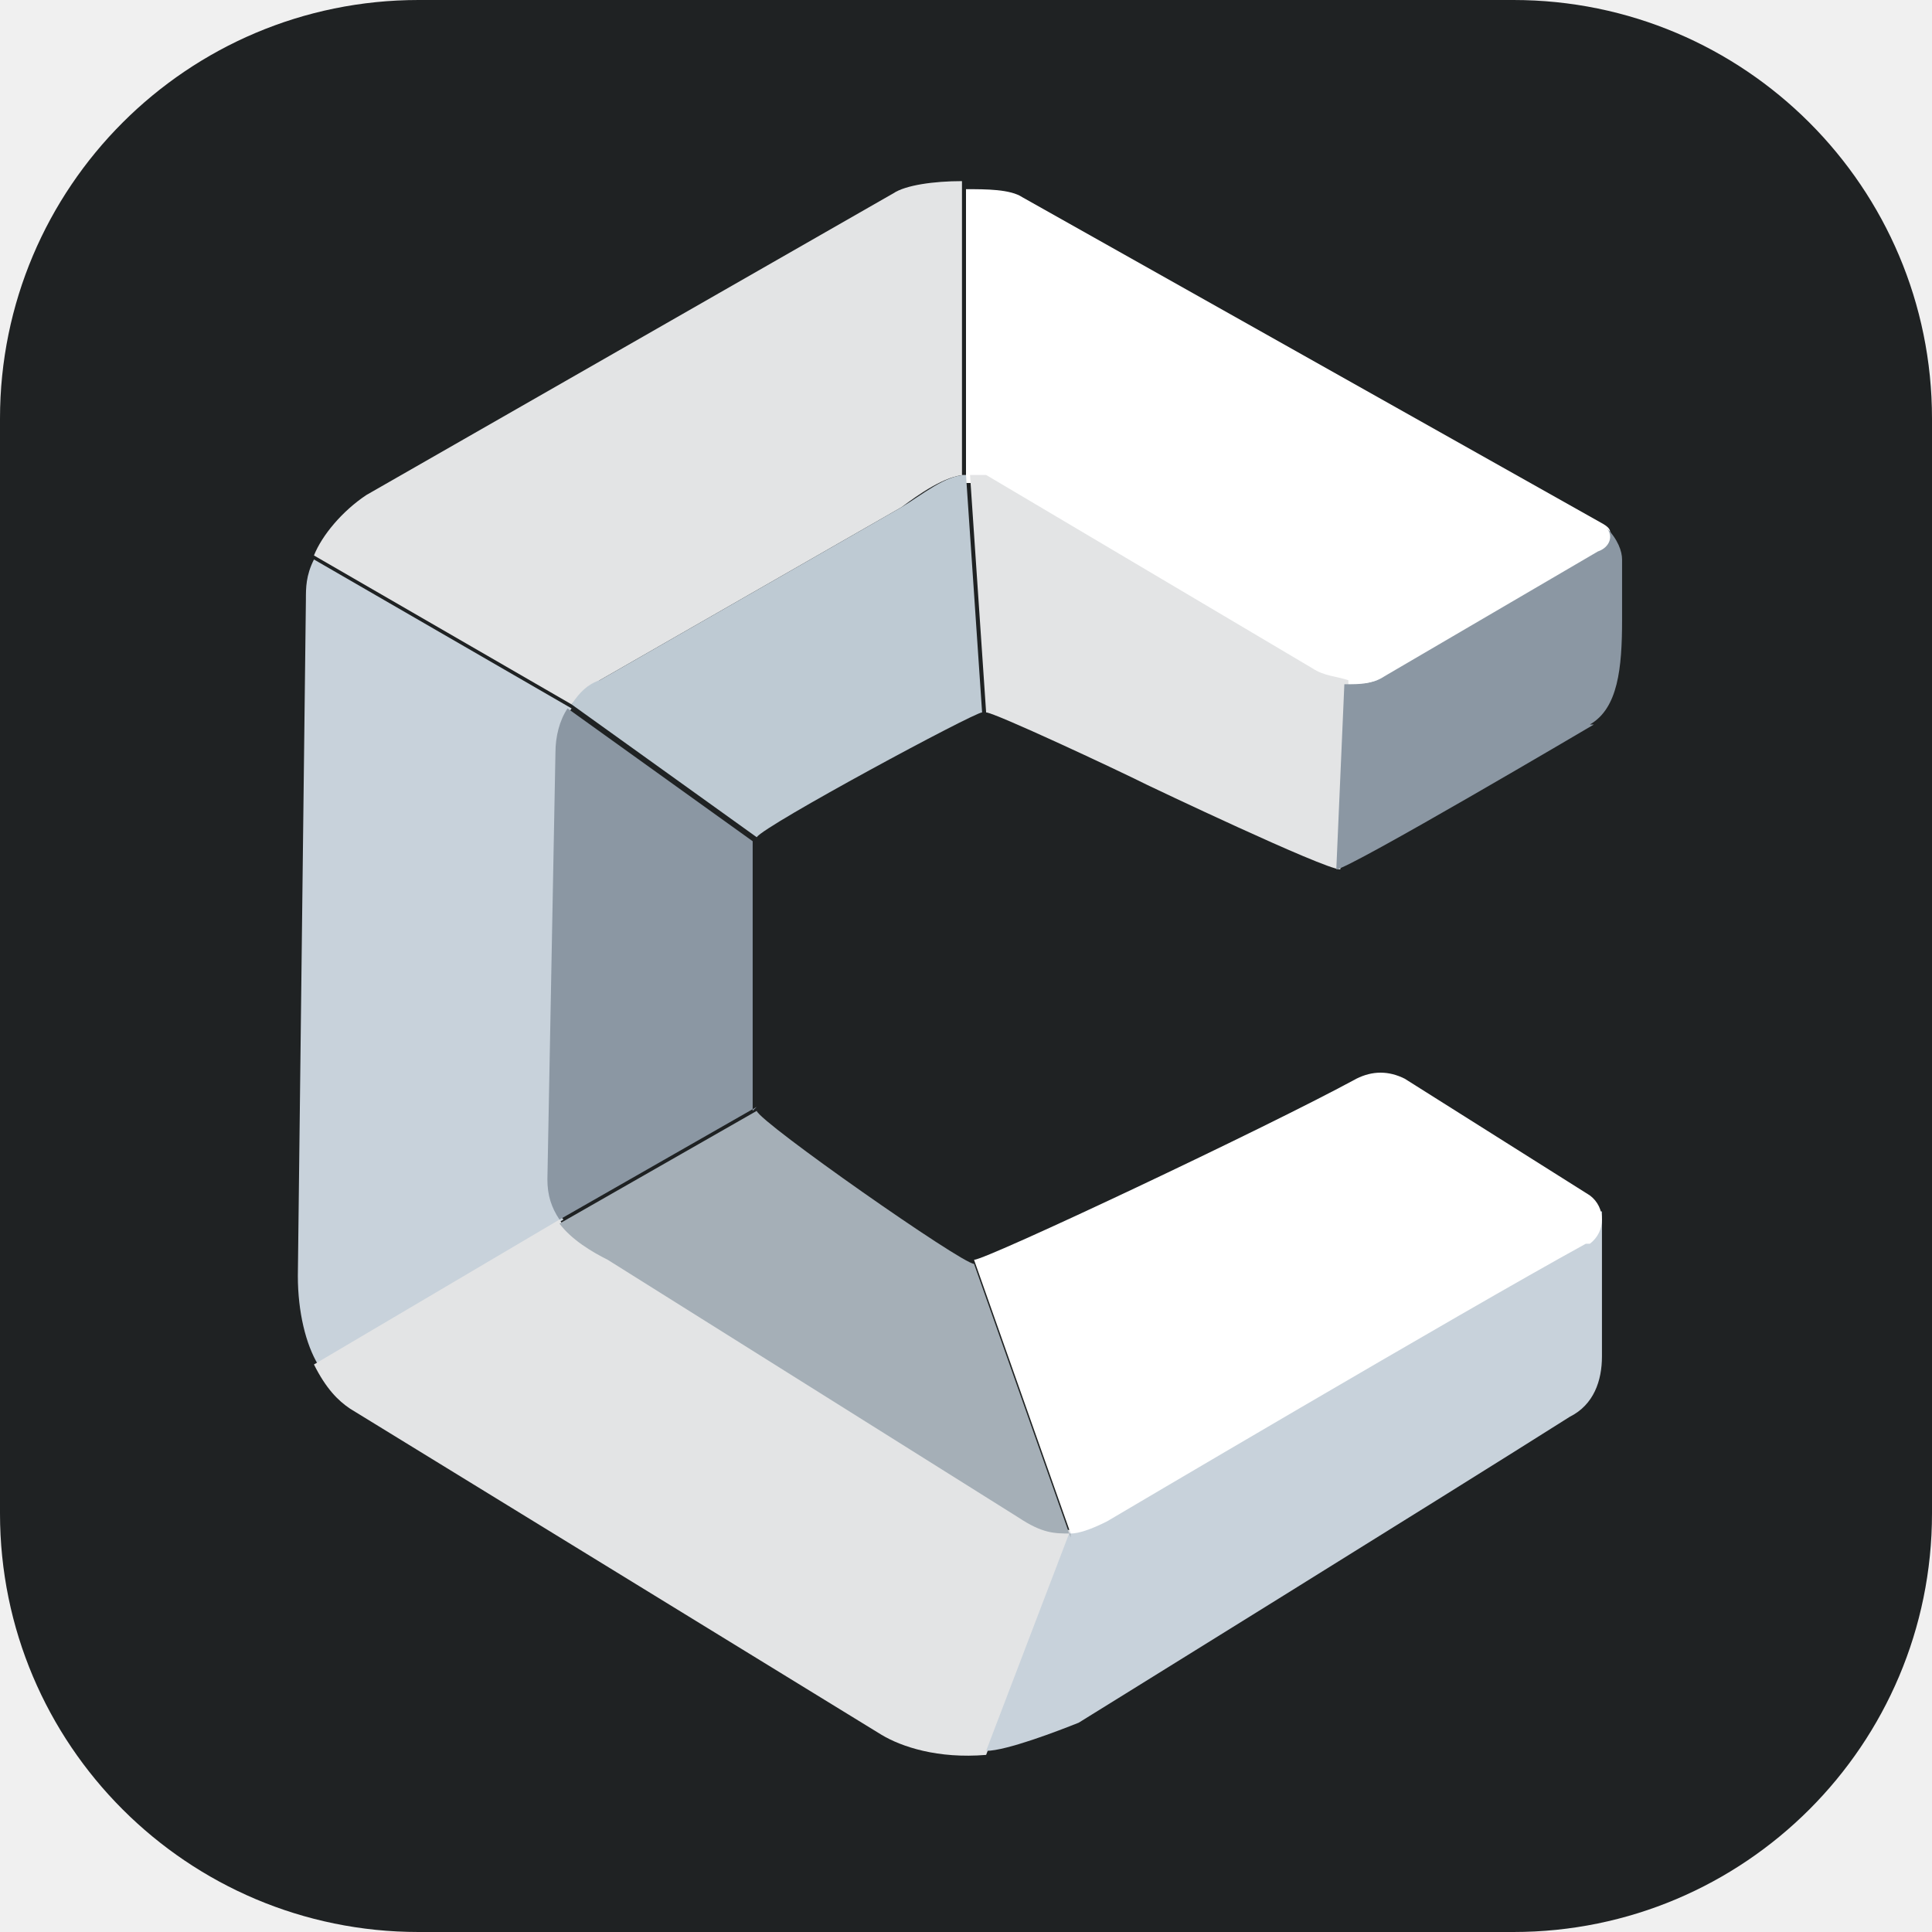
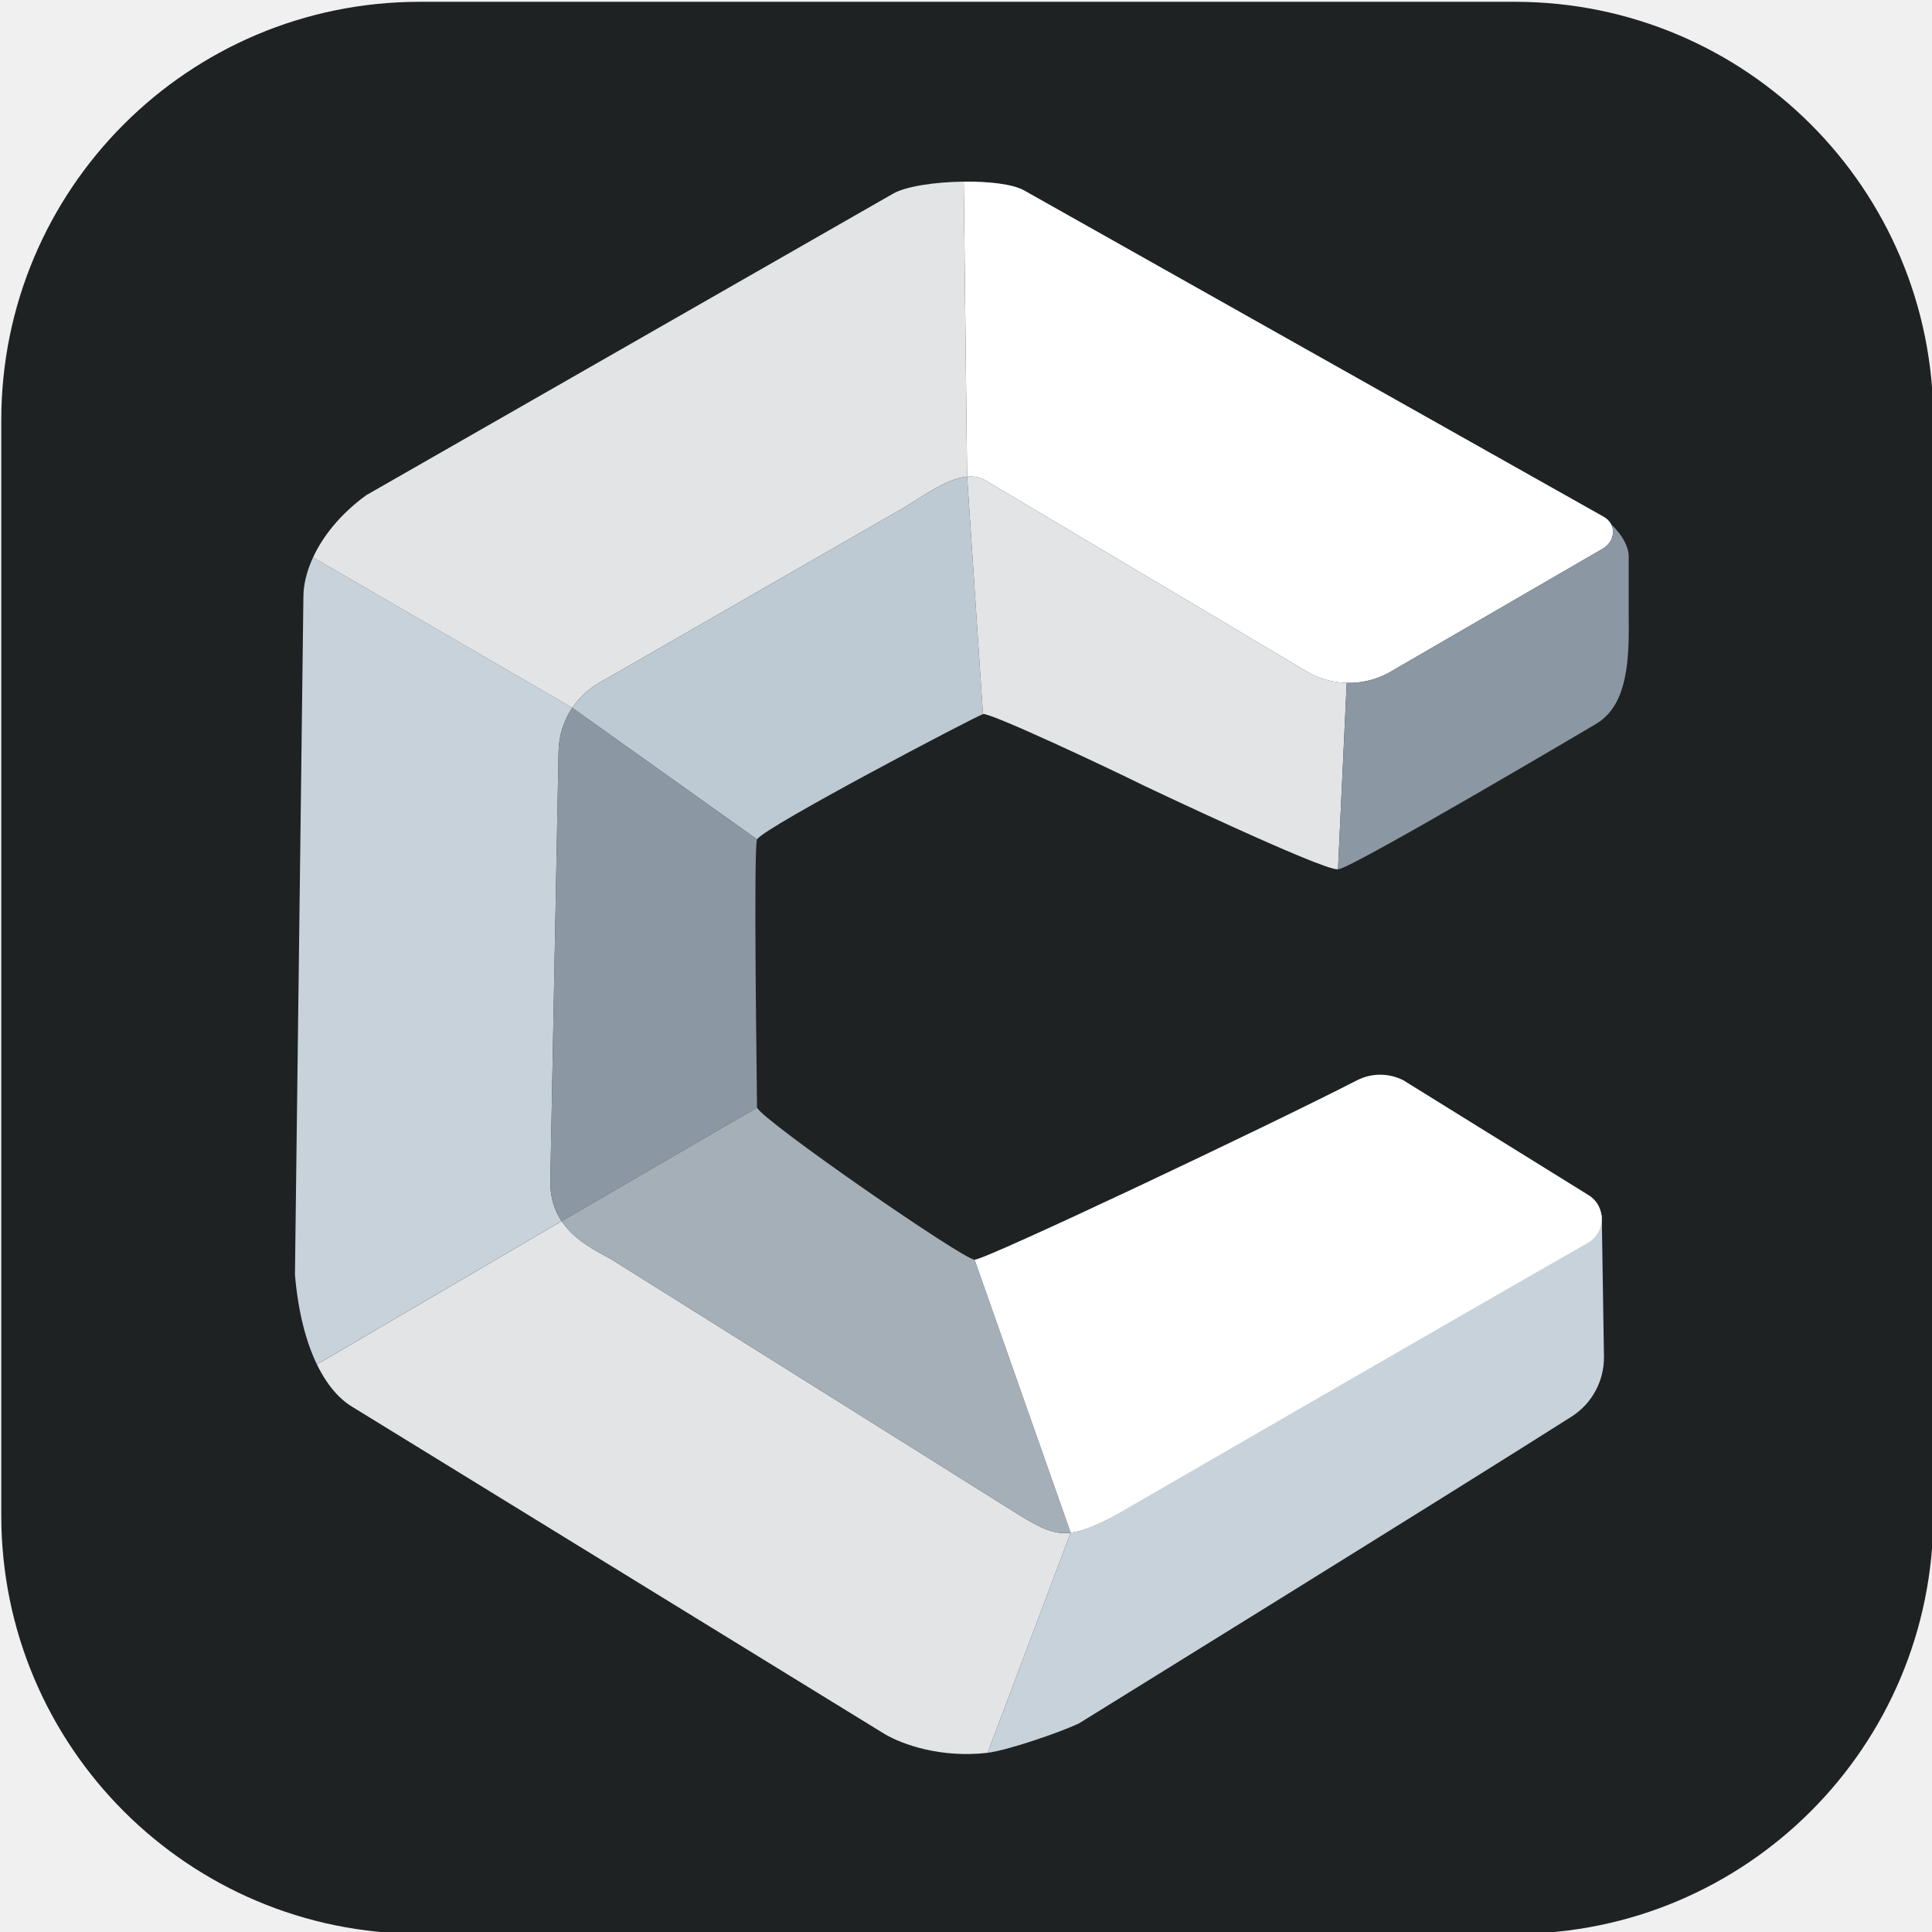
- <svg xmlns="http://www.w3.org/2000/svg" version="1.1" viewBox="0 0 48 48">
-   <g>
-     <g id="Layer_1">
-       <rect x="0" y="0" width="48" height="48" rx="10.4" ry="10.4" fill="#1f2223" />
-       <g>
-         <path d="M13.7,29.3c0,.4.1.8.3,1l-6.1,3.6c-.3-.5-.5-1.3-.5-2.2l.2-16.8c0-.3,0-.6.2-1l6.4,3.7c-.2.3-.3.7-.3,1.1l-.2,10.6Z" fill="#c8d2db" />
-         <path d="M24,11.8c-.5,0-1.2.5-1.6.8l-7.5,4.3c-.3.2-.5.4-.7.6l-6.4-3.7c.2-.5.7-1.1,1.3-1.5l13.1-7.5c.3-.2,1-.3,1.7-.3h0v7.3Z" fill="#e3e4e5" />
-         <path d="M39.8,13.7l-5.3,3.1c-.6.3-1.4.3-2,0l-8.1-4.8c-.1,0-.3,0-.4,0v-7.3c.5,0,1.1,0,1.4.2l14.4,8.1c0,0,.2.1.2.2.1.2,0,.5-.2.6Z" fill="#fff" />
-         <path d="M26.6,38.1l-2.1,5.5h0c-1.2.1-2.1-.2-2.6-.5l-13.2-8.1c-.3-.2-.6-.5-.9-1.1l6.1-3.6c.3.5.8.7,1.2.9l10.2,6.4c.5.3.9.5,1.3.4Z" fill="#e3e4e5" />
-         <path d="M39.8,30.2v3.5c0,.6-.2,1.2-.8,1.5-3,1.9-12.2,7.6-12.2,7.6-.5.2-1.8.7-2.3.7l2.1-5.5c.3,0,.5-.1.9-.3l9.5-5.9c1.3-.8,2.4-1.8,2.8-1.7Z" fill="#c8d2db" />
-         <path d="M18.8,27.5l-4.9,2.8c-.2-.3-.3-.6-.3-1l.2-10.6c0-.4.1-.8.3-1.1l4.6,3.3c0,.3,0,6.2,0,6.7Z" fill="#8b97a3" />
-         <path d="M24,11.8l.4,5.9c-.2,0-5.4,2.8-5.6,3.1l-4.6-3.3c.2-.3.4-.5.7-.6l7.5-4.3c.5-.3,1.1-.8,1.6-.8Z" fill="#becad3" />
-         <path d="M33.5,17l-.2,4.6h0c-.4,0-4.8-2.1-4.8-2.1-.8-.4-3.8-1.8-4-1.8l-.4-5.9c.2,0,.3,0,.4,0l8.1,4.8c.3.2.6.2.9.3Z" fill="#e3e4e5" />
-         <path d="M39.6,18s-6.1,3.6-6.4,3.6h0l.2-4.6c.4,0,.7,0,1-.2l5.3-3.1c.3-.1.4-.4.2-.6.3.3.4.6.4.8v1.5c0,1.2-.1,2.2-.8,2.6Z" fill="#8b97a3" />
-         <path d="M26.6,38.1c-.4,0-.7,0-1.3-.4l-10.2-6.4c-.4-.2-.9-.5-1.2-.9l4.9-2.8c.1.3,5.1,3.8,5.4,3.8l2.4,6.8Z" fill="#a5afb7" />
-         <path d="M39.4,30.9c-3.1,1.7-11.9,6.9-11.9,6.9-.4.2-.7.3-.9.3l-2.4-6.8c.3,0,7.3-3.3,9.5-4.5.4-.2.8-.2,1.2,0l4.6,2.9c.4.3.4.9,0,1.2Z" fill="#fff" />
-         <path d="M24,11.8" fill="none" stroke="#231f20" stroke-miterlimit="10" />
-         <path d="M23.9,4.5" fill="none" stroke="#231f20" stroke-miterlimit="10" />
-       </g>
-     </g>
-   </g>
+ <svg xmlns="http://www.w3.org/2000/svg" id="Layer_1" viewBox="0 0 48 48">
+   <defs>
+     <style>.cls-1{fill:#8b97a3;}.cls-2{fill:#fff;}.cls-3{fill:#c8d2db;}.cls-4{fill:#becad3;}.cls-5{fill:#e3e4e5;}.cls-6{fill:#a5afb7;}.cls-7{fill:#1f2223;}</style>
+   </defs>
+   <rect class="cls-7" x=".032" y=".045" width="48" height="48" rx="10.392" ry="10.392" />
+   <path class="cls-3" d="M13.673,29.3c-.012.435.1.771.28,1.038l-6.08,3.56c-.258-.534-.462-1.263-.545-2.226l.21-16.842c0-.291.076-.629.24-.983l6.441,3.737c-.212.315-.334.687-.341,1.078l-.204,10.637Z" />
+   <path class="cls-5" d="M24.028,11.843c-.537.046-1.153.53-1.62.798l-7.527,4.327c-.27.155-.495.367-.662.617l-6.441-3.737c.24-.518.667-1.067,1.318-1.543l13.095-7.495c.317-.181,1.033-.287,1.728-.297h.024l.084,7.33Z" />
+   <path class="cls-2" d="M39.787,13.651l-5.301,3.074c-.615.326-1.353.323-1.966-.009l-8.054-4.791c-.136-.073-.284-.096-.438-.082l-.084-7.33c.614-.009,1.207.059,1.49.212l14.4,8.108c.095.051.16.121.198.197.108.211.015.484-.244.621Z" />
+   <path class="cls-5" d="M26.601,38.08l-2.063,5.468h-.001c-1.164.134-2.11-.204-2.556-.465l-13.221-8.126c-.308-.181-.625-.52-.886-1.058l6.08-3.56c.31.464.822.724,1.23.946l10.15,6.362c.54.334.867.482,1.268.433Z" />
+   <path class="cls-3" d="M39.795,30.187l.055,3.513c.009.605-.296,1.172-.806,1.496-2.951,1.876-12.244,7.625-12.244,7.625-.518.24-1.796.673-2.262.726l2.063-5.468c.255-.031.54-.14.929-.332l9.51-5.888c1.333-.787,2.41-1.818,2.755-1.673Z" />
+   <path class="cls-1" d="M18.809,27.518l-4.856,2.821c-.18-.267-.292-.603-.28-1.038l.204-10.637c.007-.391.13-.763.341-1.078l4.59,3.268c-.092.273,0,6.217,0,6.665Z" />
+   <path class="cls-4" d="M24.028,11.843l.393,5.899c-.152.04-5.439,2.811-5.612,3.111l-4.59-3.268c.167-.25.392-.462.662-.617l7.527-4.327c.467-.268,1.083-.751,1.62-.798Z" />
+   <path class="cls-5" d="M33.459,16.966l-.216,4.632h-.013c-.424.007-4.83-2.089-4.83-2.089-.825-.411-3.762-1.793-3.979-1.771l-.393-5.896c.154-.014.301.009.438.082l8.054,4.791c.293.159.616.242.94.25Z" />
+   <path class="cls-1" d="M39.642,17.992s-6.084,3.6-6.397,3.606h-.001l.216-4.632c.352.009.706-.072,1.027-.241l5.301-3.074c.259-.137.352-.41.244-.621.282.266.447.579.433.832v1.543c.02,1.208-.1,2.167-.824,2.587Z" />
+   <path class="cls-6" d="M26.601,38.08c-.401.048-.728-.099-1.268-.433l-10.15-6.362c-.407-.222-.919-.482-1.23-.946l4.856-2.821c.141.33,5.131,3.78,5.404,3.779l2.387,6.783Z" />
+   <path class="cls-2" d="M39.446,30.881c-3.055,1.741-11.916,6.867-11.916,6.867-.389.192-.674.301-.929.332l-2.387-6.783c.283-.002,7.337-3.344,9.498-4.456.363-.187.794-.187,1.157-0l4.599,2.852c.446.276.434.929-.022,1.188Z" />
</svg>
